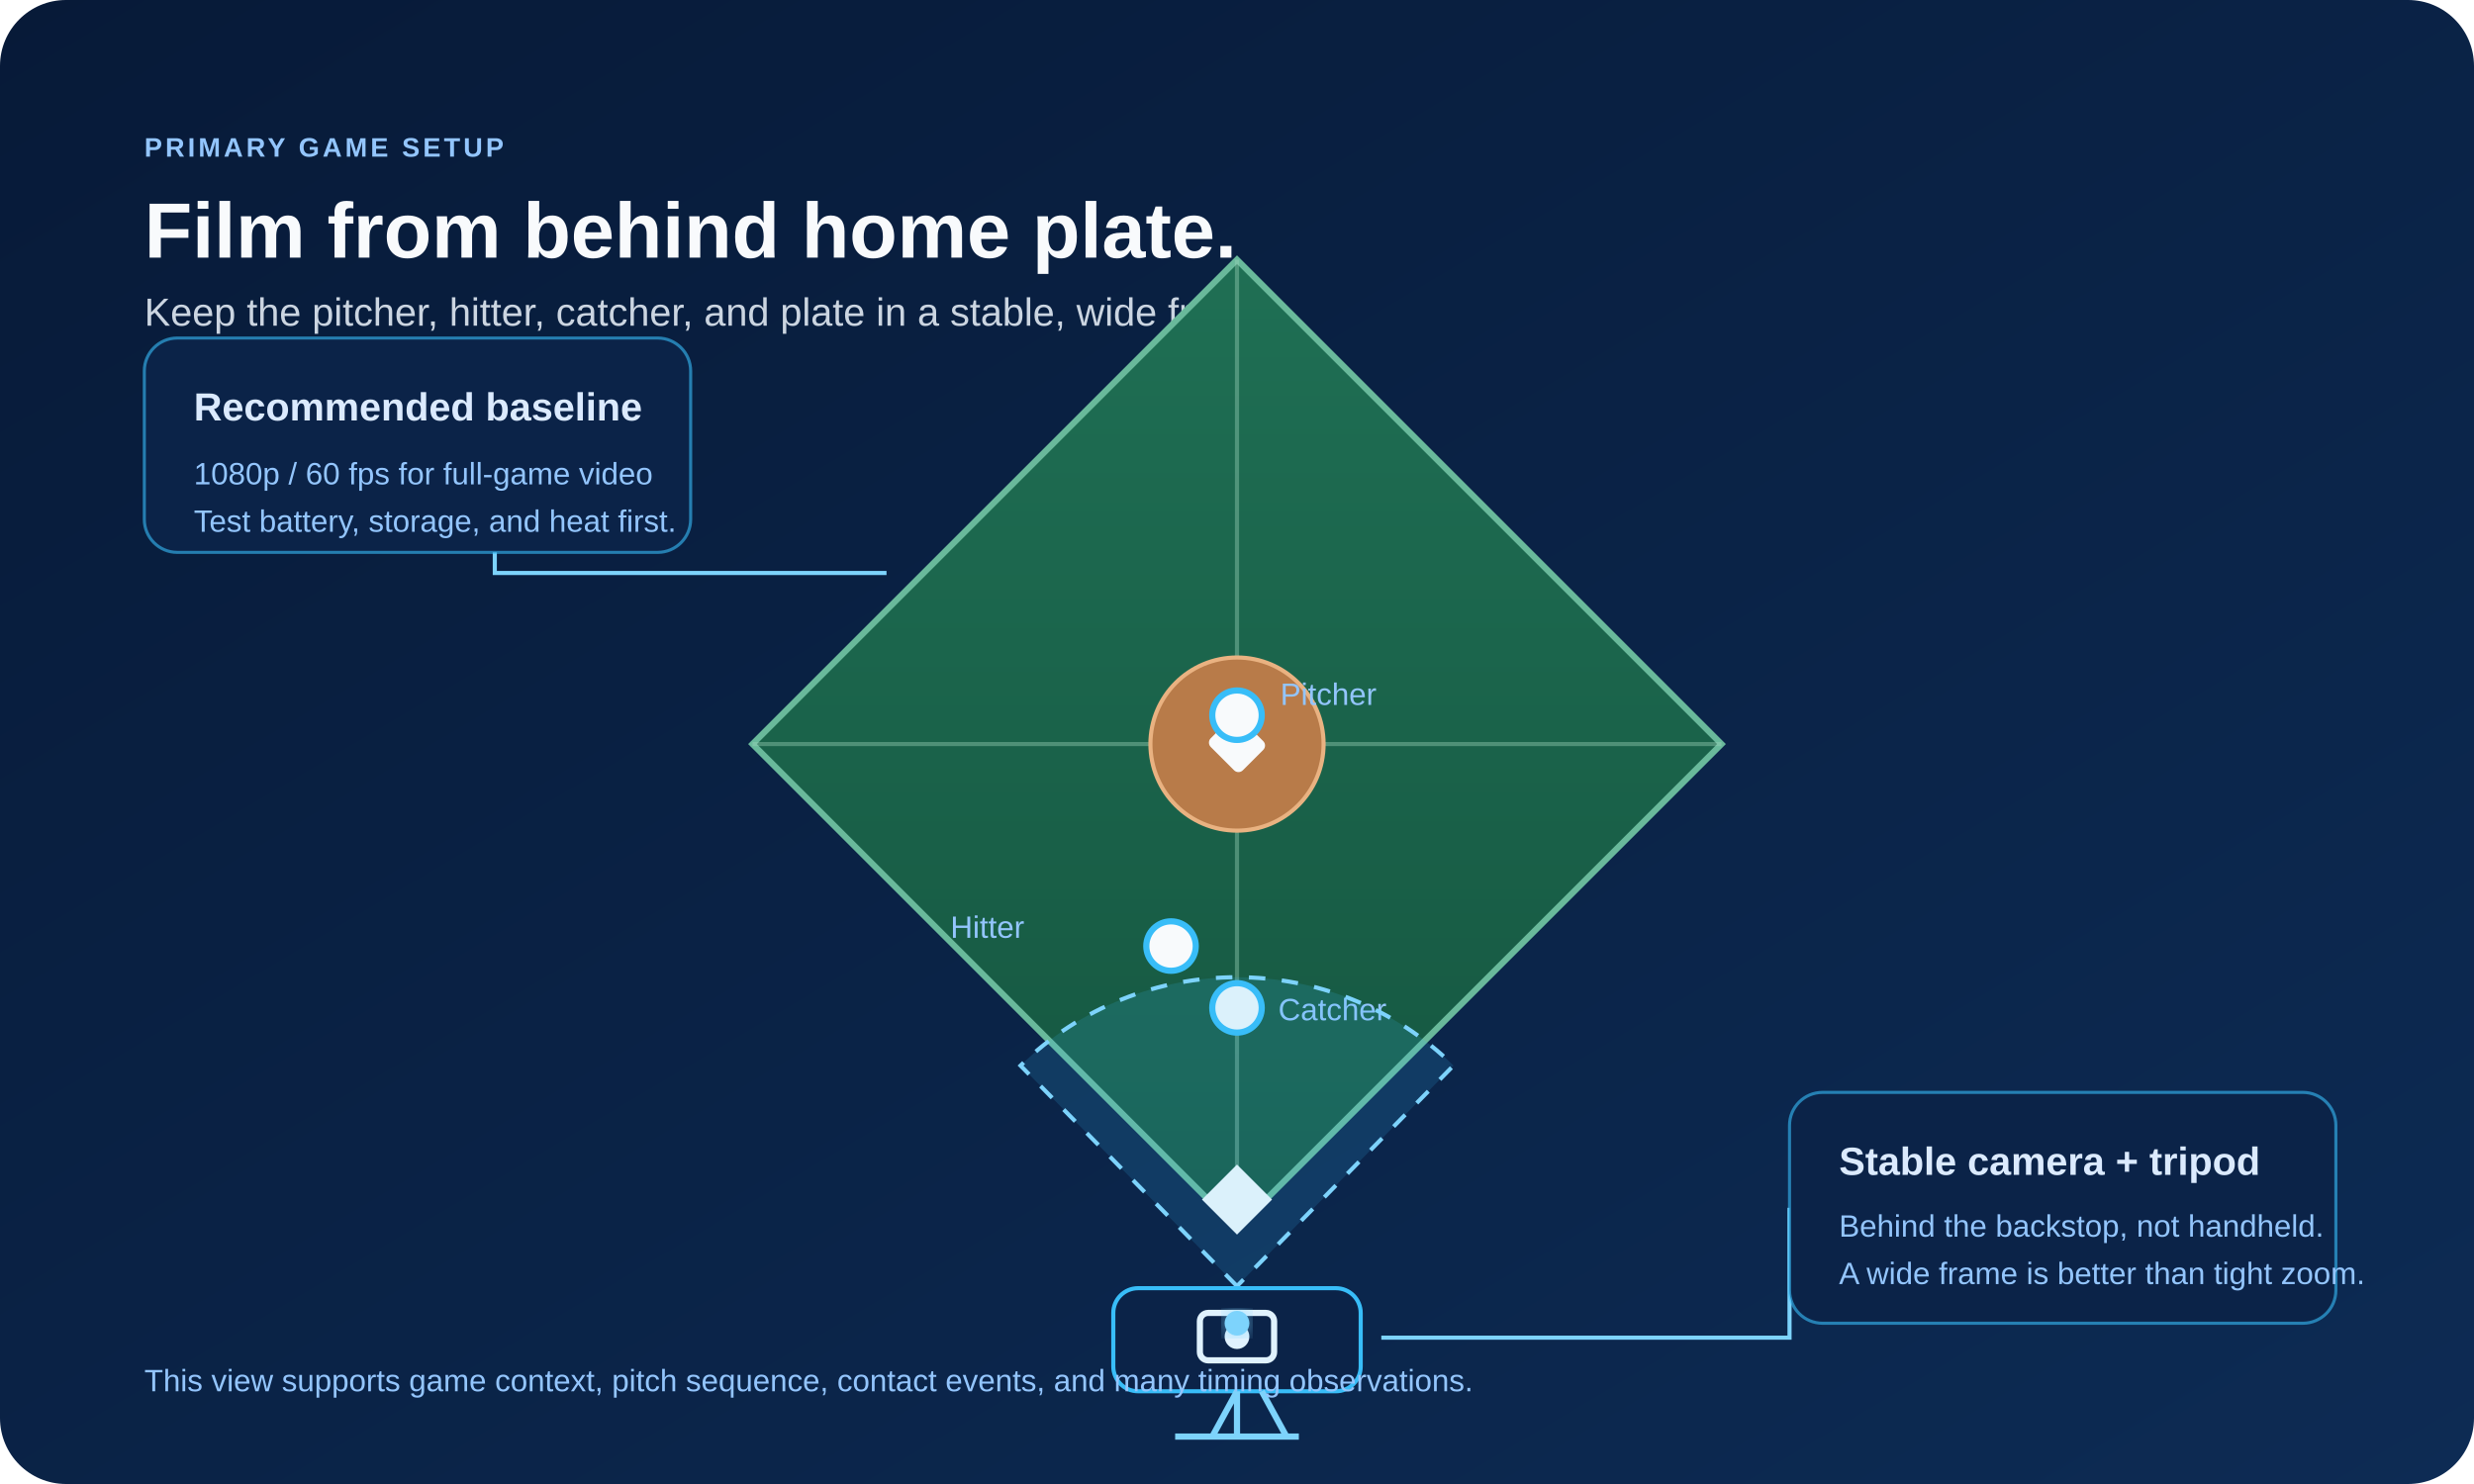
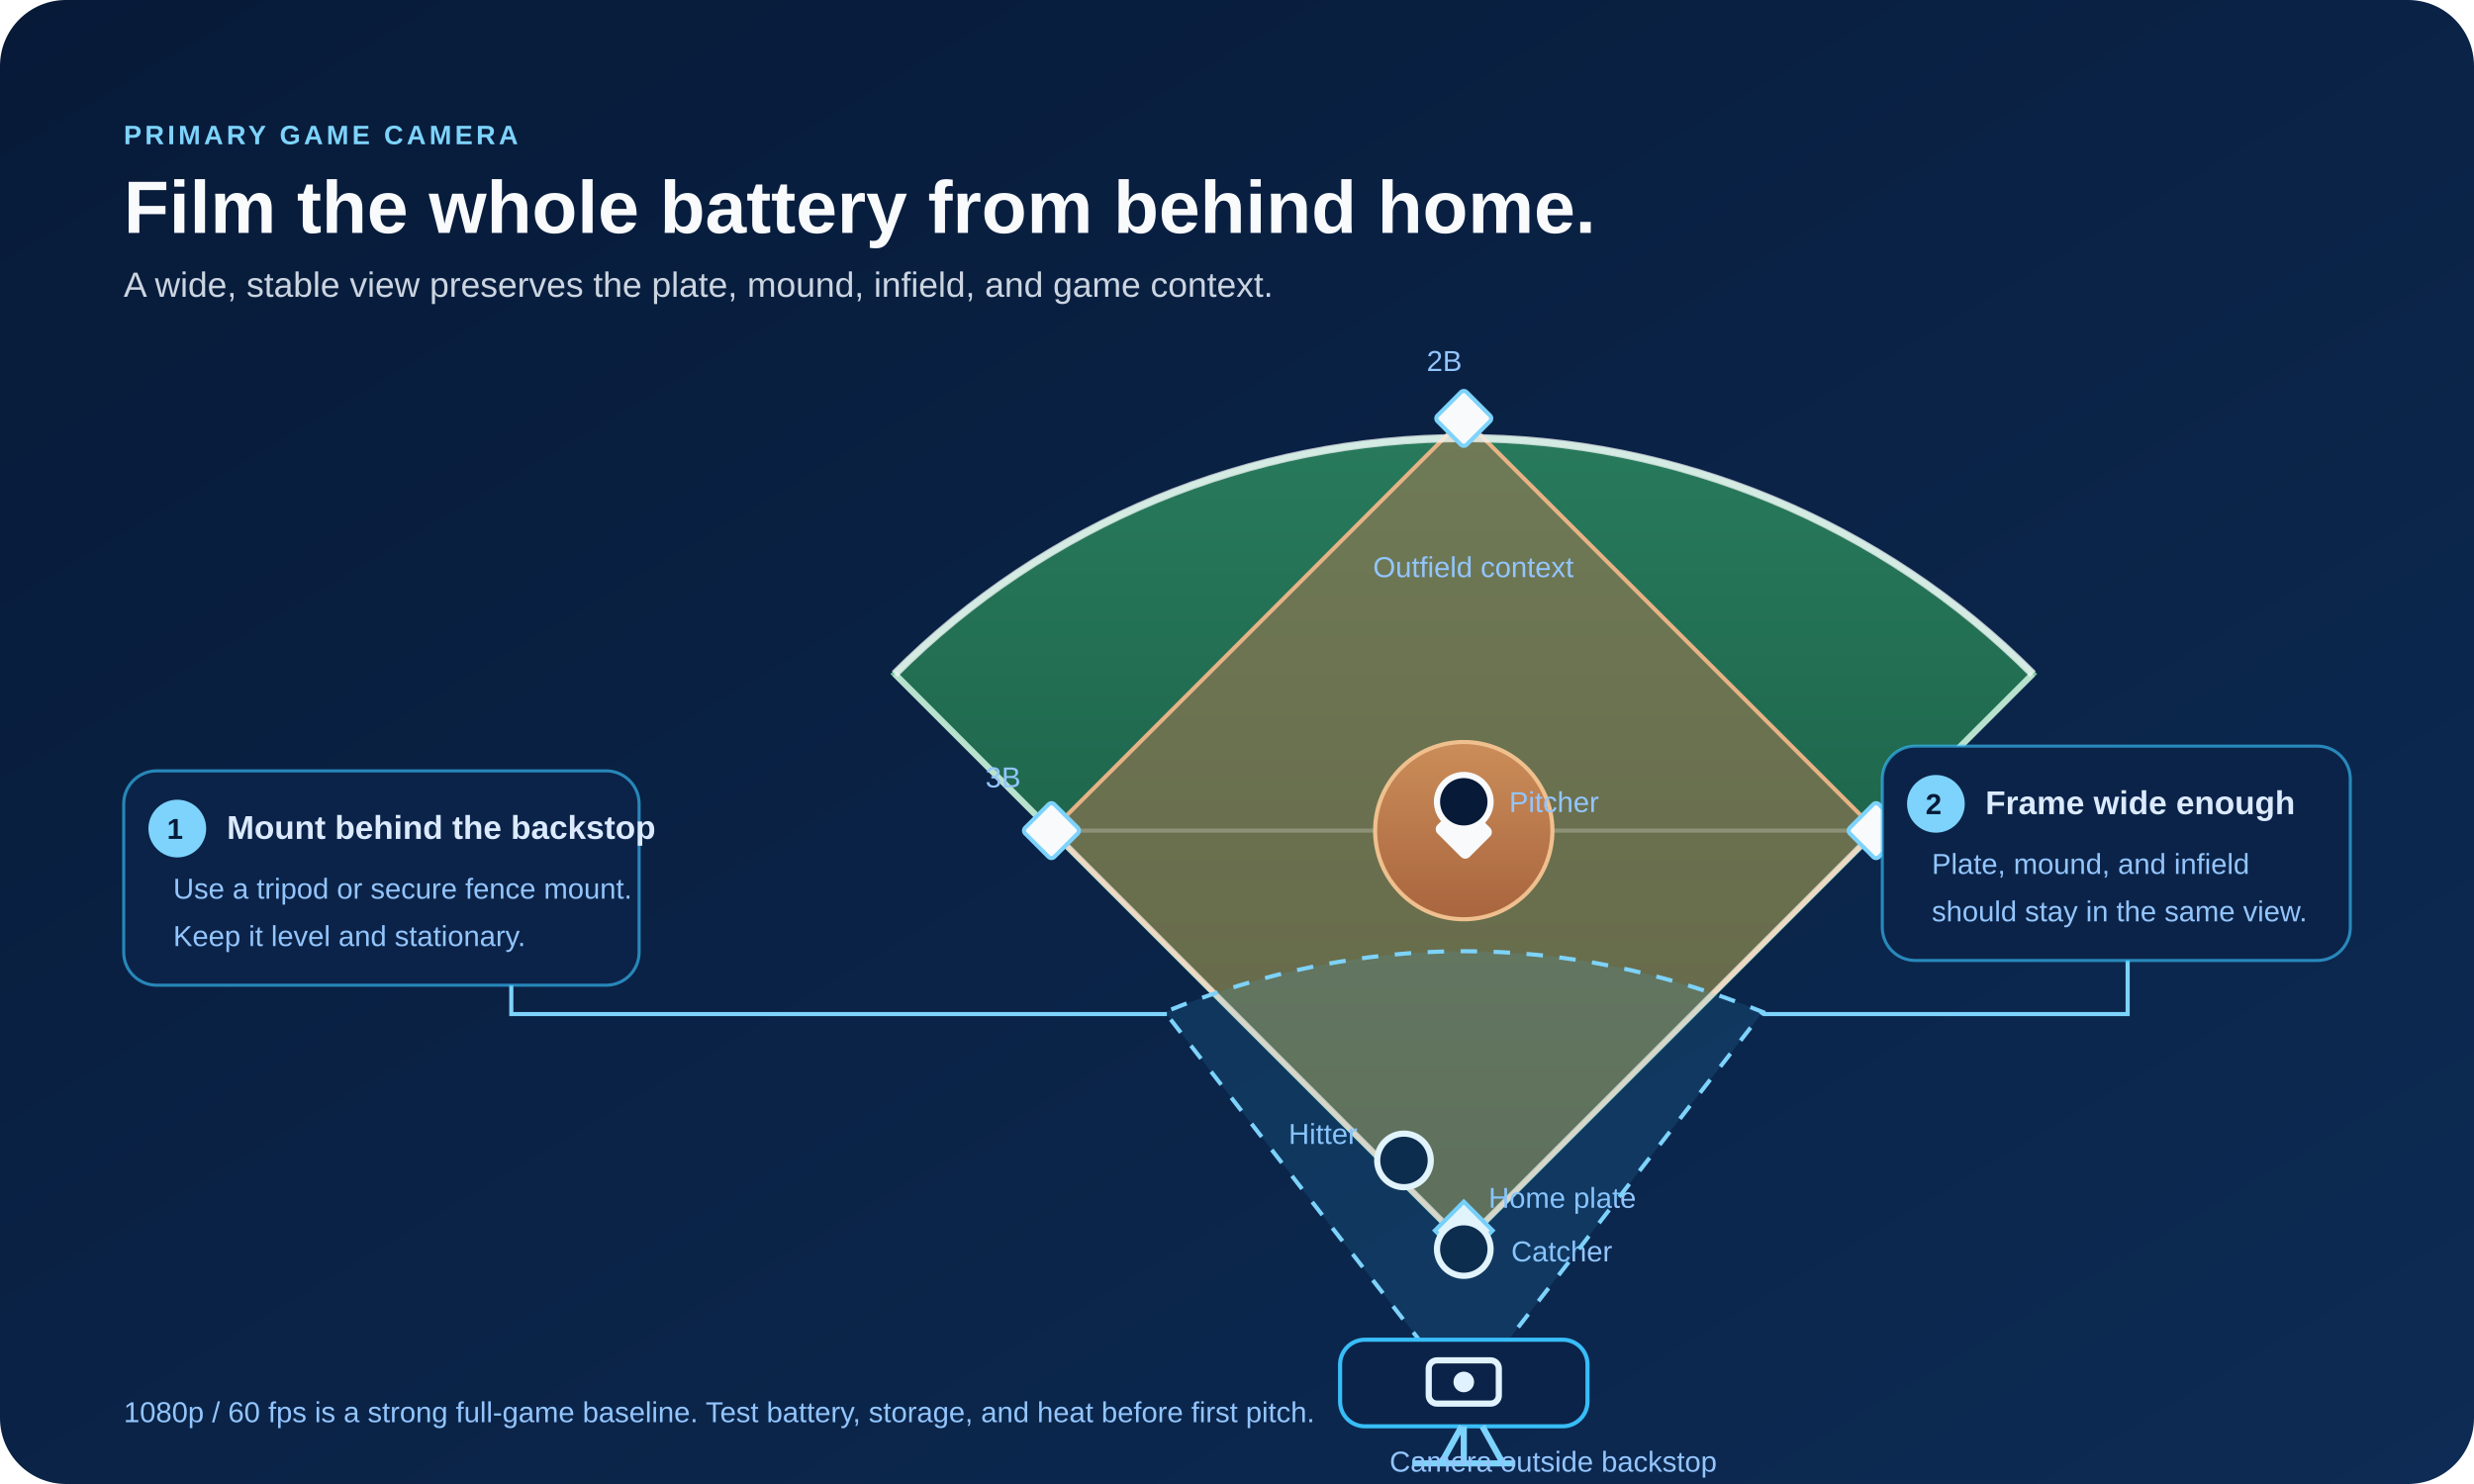
<svg xmlns="http://www.w3.org/2000/svg" width="1200" height="720" viewBox="0 0 1200 720" role="img" aria-labelledby="title desc">
  <defs>
    <linearGradient id="bg" x1="0" y1="0" x2="1" y2="1">
      <stop stop-color="#071a38" />
      <stop offset="1" stop-color="#0d2b54" />
    </linearGradient>
-     <linearGradient id="field" x1="0" y1="0" x2="0" y2="1">
-       <stop stop-color="#1f6f54" />
-       <stop offset="1" stop-color="#155640" />
+     <linearGradient id="grass" x1="0" y1="0" x2="0" y2="1">
+       <stop stop-color="#287a5c" />
+       <stop offset="1" stop-color="#14533e" />
    </linearGradient>
-     <filter id="glow">
-       <feGaussianBlur stdDeviation="5" result="b" />
-       <feMerge>
-         <feMergeNode in="b" />
-         <feMergeNode in="SourceGraphic" />
-       </feMerge>
-     </filter>
-     <style>.k{font-family:Arial,Helvetica,sans-serif}.label{fill:#dbeafe;font-size:19px;font-weight:700}.sub{fill:#93c5fd;font-size:15px}.tiny{fill:#93c5fd;font-size:13px;font-weight:700;letter-spacing:1.5px}.line{stroke:#7dd3fc;stroke-width:2;fill:none}.chip{fill:#0b2348;stroke:#38bdf8;stroke-opacity:.6;stroke-width:1.5}.player{fill:#f8fafc;stroke:#38bdf8;stroke-width:3}.dot{fill:#7dd3fc;filter:url(#glow)}</style>
+     <linearGradient id="dirt" x1="0" y1="0" x2="0" y2="1">
+       <stop stop-color="#cb8d59" />
+       <stop offset="1" stop-color="#a9653e" />
+     </linearGradient>
+     <style>.k{font-family:Arial,Helvetica,sans-serif}.eyebrow{fill:#7dd3fc;font-size:13px;font-weight:800;letter-spacing:1.6px}.h{fill:#f8fafc;font-size:36px;font-weight:800}.p{fill:#cbd5e1;font-size:17px}.label{fill:#dbeafe;font-size:16px;font-weight:700}.small{fill:#93c5fd;font-size:14px}.chip{fill:#0b2348;stroke:#38bdf8;stroke-opacity:.65;stroke-width:1.5}.line{stroke:#7dd3fc;stroke-width:2;fill:none}.base{fill:#f8fafc;stroke:#7dd3fc;stroke-width:2}.player{fill:#071a38;stroke:#f8fafc;stroke-width:3}.number{fill:#071a38;font-size:14px;font-weight:800}</style>
  </defs>
  <rect width="1200" height="720" rx="32" fill="url(#bg)" />
-   <text x="70" y="76" class="k tiny">PRIMARY GAME SETUP</text>
-   <text x="70" y="125" class="k" fill="#f8fafc" font-size="38" font-weight="800">Film from behind home plate.</text>
-   <text x="70" y="158" class="k" fill="#cbd5e1" font-size="19">Keep the pitcher, hitter, catcher, and plate in a stable, wide frame.</text>
-   <path d="M600 596 L365 361 L600 126 L835 361 Z" fill="url(#field)" stroke="#69b99b" stroke-width="3" />
-   <path d="M600 596 L600 126 M365 361 H835" stroke="#9fd6bd" stroke-opacity=".4" stroke-width="2" />
-   <circle cx="600" cy="361" r="42" fill="#b87b49" stroke="#e9b281" stroke-width="2" />
-   <rect x="589" y="351" width="22" height="20" rx="3" fill="#f8fafc" transform="rotate(45 600 361)" />
-   <path d="M600 565 l17 17 -17 17 -17-17z" fill="#f8fafc" />
-   <circle cx="600" cy="489" r="12" class="player" />
-   <text x="620" y="495" class="k sub">Catcher</text>
-   <circle cx="568" cy="459" r="12" class="player" />
-   <text x="461" y="455" class="k sub">Hitter</text>
-   <circle cx="600" cy="347" r="12" class="player" />
-   <text x="621" y="342" class="k sub">Pitcher</text>
-   <path d="M600 624 L495 517 A150 150 0 0 1 705 517 Z" fill="#38bdf8" fill-opacity=".15" stroke="#7dd3fc" stroke-width="2" stroke-dasharray="8 8" />
-   <g transform="translate(540 625)">
-     <rect x="0" y="0" width="120" height="50" rx="12" fill="#0b2348" stroke="#38bdf8" stroke-width="2" />
-     <rect x="42" y="12" width="36" height="23" rx="4" fill="none" stroke="#e0f2fe" stroke-width="3" />
-     <circle cx="60" cy="23.5" r="6" fill="#e0f2fe" />
-     <path d="M60 50 v22 m-30 0h60 m-18-22 12 22m-24-22-12 22" stroke="#7dd3fc" stroke-width="3" />
+   <text x="60" y="70" class="k eyebrow">PRIMARY GAME CAMERA</text>
+   <text x="60" y="113" class="k h">Film the whole battery from behind home.</text>
+   <text x="60" y="144" class="k p">A wide, stable view preserves the plate, mound, infield, and game context.</text>
+   <path d="M710 603 L434 327 A390 390 0 0 1 986 327 Z" fill="url(#grass)" stroke="#74c69d" stroke-width="3" />
+   <path d="M710 603 L510 403 L710 203 L910 403 Z" fill="#bb7a4f" fill-opacity=".48" stroke="#e7b385" stroke-width="2" />
+   <path d="M434 327 A390 390 0 0 1 986 327" fill="none" stroke="#f8fafc" stroke-opacity=".72" stroke-width="4" />
+   <path d="M710 603 L434 327 M710 603 L986 327" fill="none" stroke="#f8fafc" stroke-opacity=".52" stroke-width="3" />
+   <path d="M510 403 L910 403" fill="none" stroke="#f8fafc" stroke-opacity=".24" stroke-width="2" />
+   <rect x="500" y="393" width="20" height="20" rx="2" class="base" transform="rotate(45 510 403)" />
+   <rect x="700" y="193" width="20" height="20" rx="2" class="base" transform="rotate(45 710 203)" />
+   <rect x="900" y="393" width="20" height="20" rx="2" class="base" transform="rotate(45 910 403)" />
+   <path d="M710 583 l14 14 -14 14 -14-14z" class="base" />
+   <circle cx="710" cy="403" r="43" fill="url(#dirt)" stroke="#efc08e" stroke-width="2" />
+   <rect x="699" y="393" width="22" height="20" rx="3" fill="#f8fafc" transform="rotate(45 710 403)" />
+   <circle cx="710" cy="389" r="13" class="player" />
+   <text x="732" y="394" class="k small">Pitcher</text>
+   <circle cx="681" cy="563" r="13" class="player" />
+   <text x="625" y="555" class="k small">Hitter</text>
+   <circle cx="710" cy="606" r="13" class="player" />
+   <text x="733" y="612" class="k small">Catcher</text>
+   <text x="722" y="586" class="k small">Home plate</text>
+   <text x="478" y="382" class="k small">3B</text>
+   <text x="692" y="180" class="k small">2B</text>
+   <text x="922" y="382" class="k small">1B</text>
+   <text x="666" y="280" class="k small" fill="#dbeafe">Outfield context</text>
+   <path d="M710 678 L565 491 Q710 432 855 491 Z" fill="#38bdf8" fill-opacity=".12" stroke="#7dd3fc" stroke-width="2" stroke-dasharray="8 8" />
+   <g transform="translate(650 650)">
+     <rect width="120" height="42" rx="12" fill="#0b2348" stroke="#38bdf8" stroke-width="2" />
+     <rect x="43" y="10" width="34" height="21" rx="4" fill="none" stroke="#e0f2fe" stroke-width="3" />
+     <circle cx="60" cy="20.5" r="5" fill="#e0f2fe" />
+     <path d="M60 42v18m-25 0h50m-16-18 10 18m-20-18-10 18" stroke="#7dd3fc" stroke-width="3" />
  </g>
-   <circle cx="600" cy="642" r="6" class="dot" />
-   <path d="M670 649 H868 V586" class="line" />
-   <rect x="868" y="530" width="265" height="112" rx="16" class="chip" />
-   <text x="892" y="570" class="k label">Stable camera + tripod</text>
-   <text x="892" y="600" class="k sub">Behind the backstop, not handheld.</text>
-   <text x="892" y="623" class="k sub">A wide frame is better than tight zoom.</text>
-   <path d="M430 278 H240 V214" class="line" />
-   <rect x="70" y="164" width="265" height="104" rx="16" class="chip" />
-   <text x="94" y="204" class="k label">Recommended baseline</text>
-   <text x="94" y="235" class="k sub">1080p / 60 fps for full-game video</text>
-   <text x="94" y="258" class="k sub">Test battery, storage, and heat first.</text>
-   <text x="70" y="675" class="k" fill="#93c5fd" font-size="15">This view supports game context, pitch sequence, contact events, and many timing observations.</text>
+   <text x="674" y="714" class="k small">Camera outside backstop</text>
+   <path d="M566 492 H248 V447" class="line" />
+   <rect x="60" y="374" width="250" height="104" rx="16" class="chip" />
+   <circle cx="86" cy="402" r="14" fill="#7dd3fc" />
+   <text x="81" y="407" class="k number">1</text>
+   <text x="110" y="407" class="k label">Mount behind the backstop</text>
+   <text x="84" y="436" class="k small">Use a tripod or secure fence mount.</text>
+   <text x="84" y="459" class="k small">Keep it level and stationary.</text>
+   <path d="M855 492 H1032 V435" class="line" />
+   <rect x="913" y="362" width="227" height="104" rx="16" class="chip" />
+   <circle cx="939" cy="390" r="14" fill="#7dd3fc" />
+   <text x="934" y="395" class="k number">2</text>
+   <text x="963" y="395" class="k label">Frame wide enough</text>
+   <text x="937" y="424" class="k small">Plate, mound, and infield</text>
+   <text x="937" y="447" class="k small">should stay in the same view.</text>
+   <text x="60" y="690" class="k small">1080p / 60 fps is a strong full-game baseline. Test battery, storage, and heat before first pitch.</text>
</svg>
